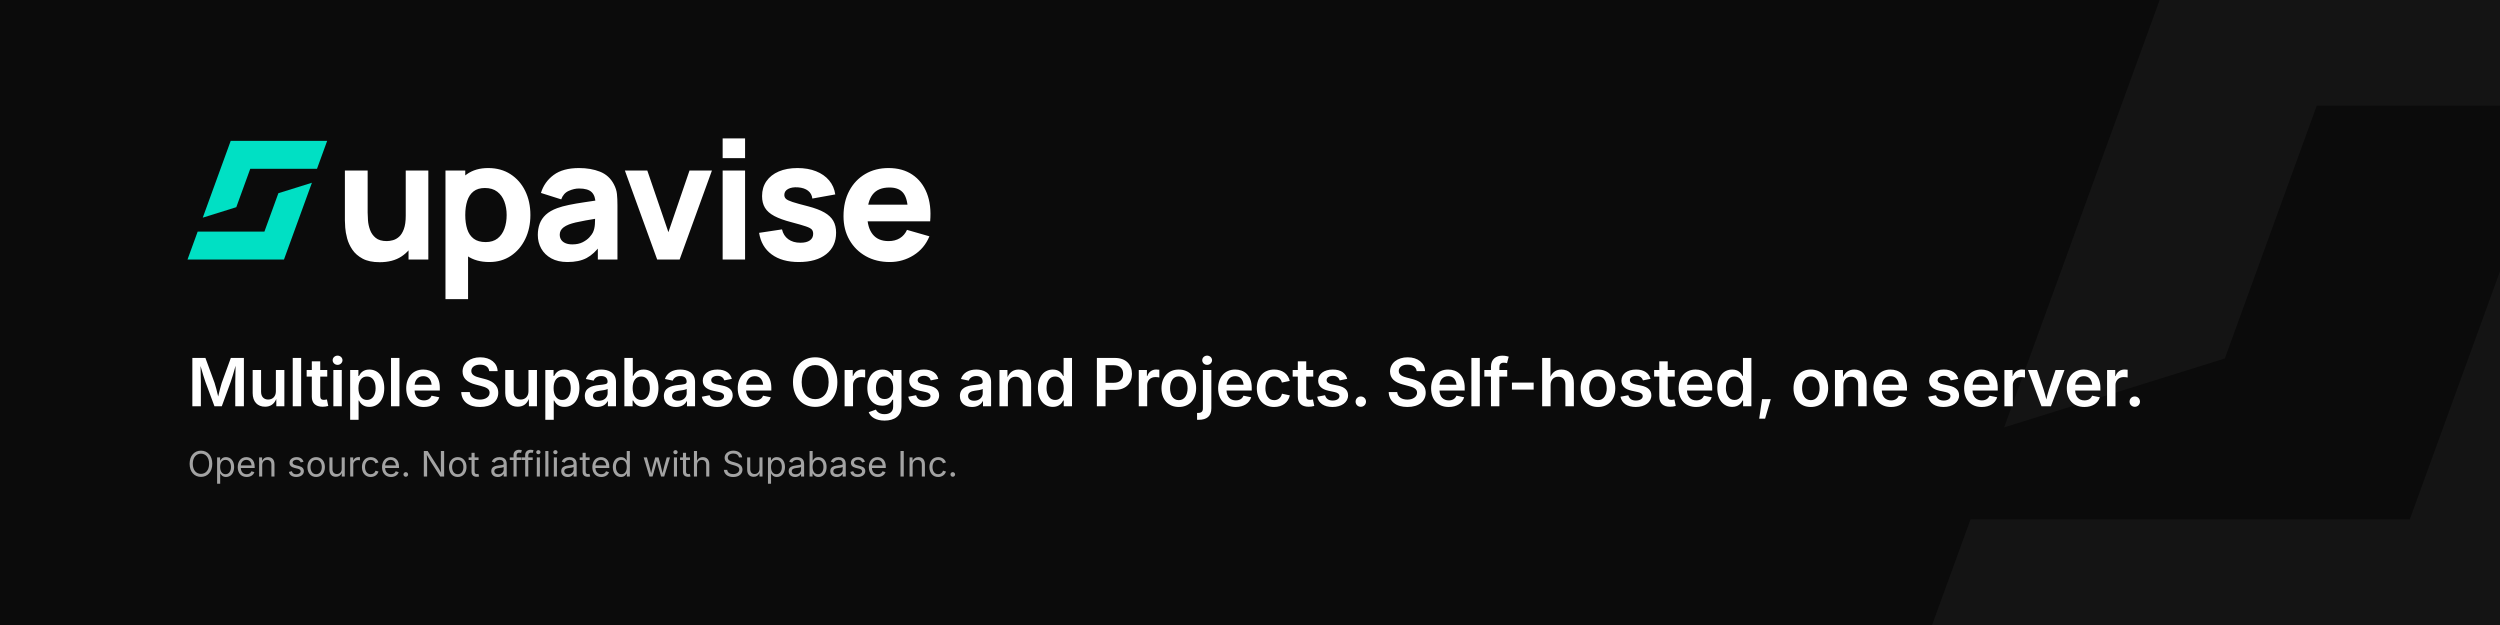
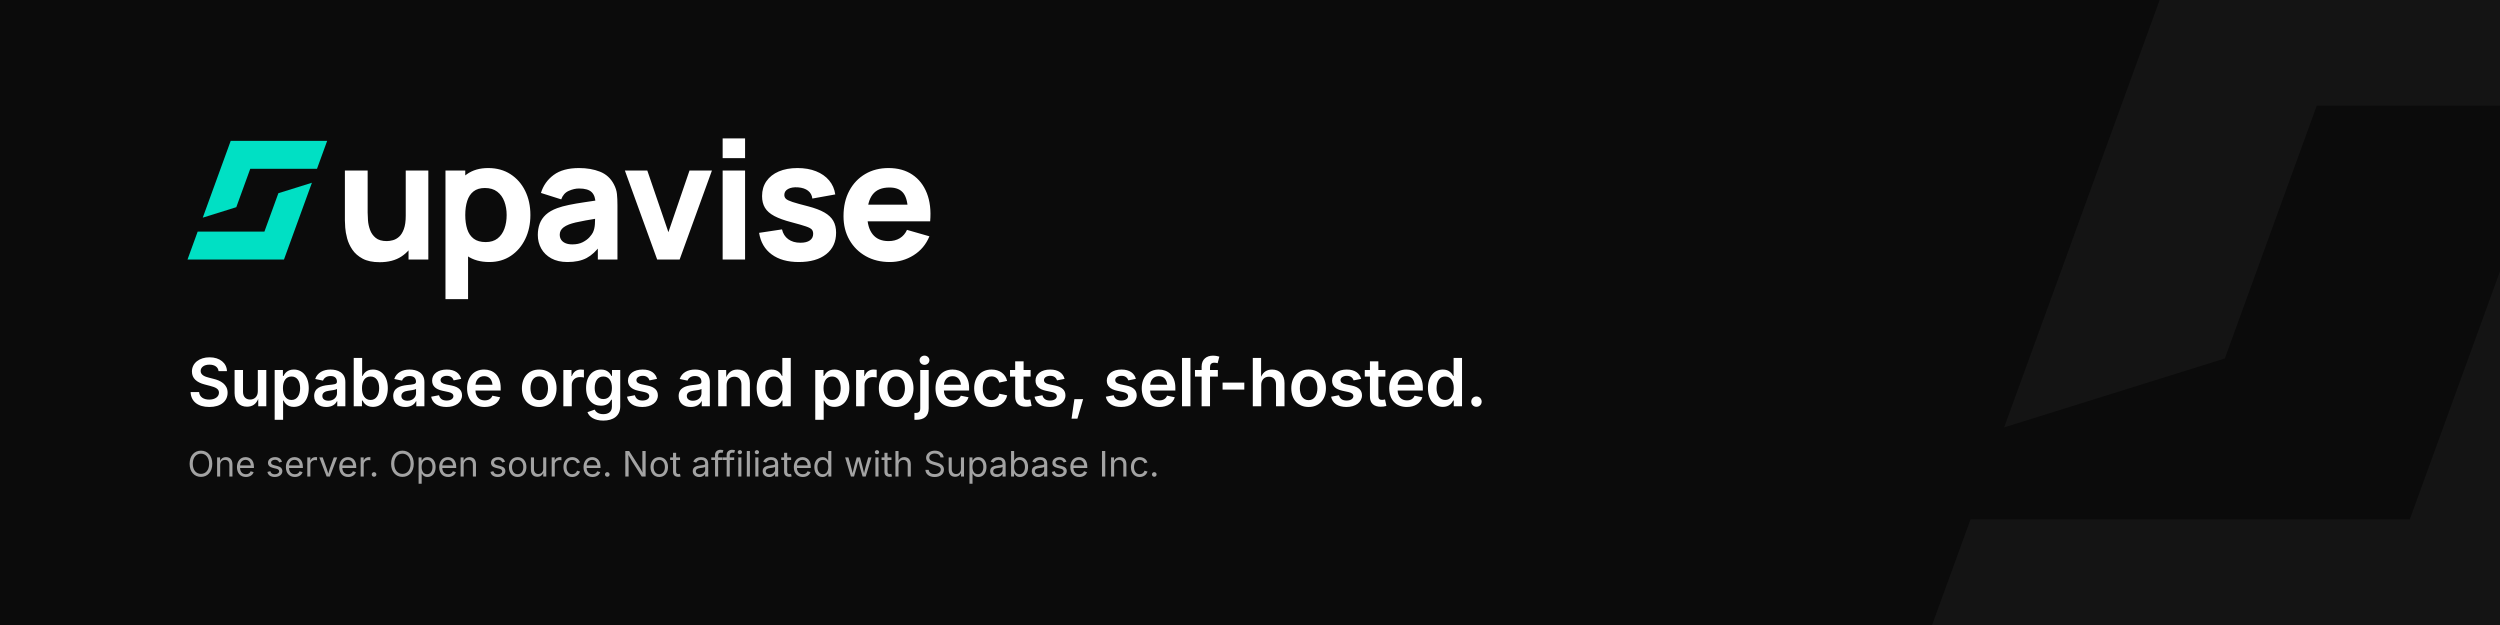
<svg xmlns="http://www.w3.org/2000/svg" viewBox="0 0 1280 320" width="1280" height="320">
  <rect width="1280" height="320" fill="#0b0b0b" />
  <svg x="968.824" y="-45.882" width="482.353" height="411.765" viewBox="90.0 150.0 820.0 700.0">
    <path fill="#141414" d="M347.5 160.0 L900.0 160.0 L841.8 320.0 L459.5 320.0 L379.5 540.0 L187.4 600.0 Z M652.5 840.0 L100.0 840.0 L158.2 680.0 L540.5 680.0 L620.5 460.0 L812.6 400.0 Z" />
  </svg>
  <svg x="95.156" y="70" width="382.094" height="84" viewBox="0 0 9052 1990">
    <path fill="#00e0c4" transform="translate(-191.765 -288.824) scale(2.11765)" d="M347.5 160.0 L900.0 160.0 L841.8 320.0 L459.5 320.0 L379.5 540.0 L187.4 600.0 Z M652.5 840.0 L100.0 840.0 L158.2 680.0 L540.5 680.0 L620.5 460.0 L812.6 400.0 Z" />
    <path fill="#ffffff" d="M2351.118 1522Q2224.118 1522 2144.118 1479.0Q2064.118 1436 2019.618 1370.0Q1975.118 1304 1956.118 1232.5Q1937.118 1161 1933.118 1102.0Q1929.118 1043 1929.118 1016V410H2205.118V920Q2205.118 957 2209.118 1014.5Q2213.118 1072 2234.118 1130.0Q2255.118 1188 2302.618 1227.0Q2350.118 1266 2437.118 1266Q2472.118 1266 2512.118 1255.0Q2552.118 1244 2587.118 1212.5Q2622.118 1181 2644.618 1119.5Q2667.118 1058 2667.118 958L2823.118 1032Q2823.118 1160 2771.118 1272.0Q2719.118 1384 2614.618 1453.0Q2510.118 1522 2351.118 1522ZM2701.118 1490V1132H2667.118V410H2941.118V1490Z M3681.118 1520Q3520.118 1520 3412.118 1445.0Q3304.118 1370 3249.618 1241.0Q3195.118 1112 3195.118 950Q3195.118 788 3249.118 659.0Q3303.118 530 3408.118 455.0Q3513.118 380 3667.118 380Q3822.118 380 3937.118 454.0Q4052.118 528 4115.618 656.5Q4179.118 785 4179.118 950Q4179.118 1112 4116.618 1241.0Q4054.118 1370 3942.118 1445.0Q3830.118 1520 3681.118 1520ZM3149.118 1970V410H3389.118V1150H3423.118V1970ZM3637.118 1278Q3725.118 1278 3781.118 1234.0Q3837.118 1190 3864.118 1115.5Q3891.118 1041 3891.118 950Q3891.118 860 3863.118 785.5Q3835.118 711 3776.618 666.5Q3718.118 622 3627.118 622Q3542.118 622 3489.618 663.0Q3437.118 704 3413.118 778.0Q3389.118 852 3389.118 950Q3389.118 1048 3413.118 1122.0Q3437.118 1196 3491.618 1237.0Q3546.118 1278 3637.118 1278Z M4629.118 1520Q4513.118 1520 4432.618 1475.5Q4352.118 1431 4310.618 1356.5Q4269.118 1282 4269.118 1192Q4269.118 1117 4292.118 1055.0Q4315.118 993 4366.618 945.5Q4418.118 898 4505.118 866Q4565.118 844 4648.118 827.0Q4731.118 810 4836.118 794.5Q4941.118 779 5067.118 760L4969.118 814Q4969.118 718 4923.118 673.0Q4877.118 628 4769.118 628Q4709.118 628 4644.118 657.0Q4579.118 686 4553.118 760L4307.118 682Q4348.118 548 4461.118 464.0Q4574.118 380 4769.118 380Q4912.118 380 5023.118 424.0Q5134.118 468 5191.118 576Q5223.118 636 5229.118 696.0Q5235.118 756 5235.118 830V1490H4997.118V1268L5031.118 1314Q4952.118 1423 4860.618 1471.5Q4769.118 1520 4629.118 1520ZM4687.118 1306Q4762.118 1306 4813.618 1279.5Q4865.118 1253 4895.618 1219.0Q4926.118 1185 4937.118 1162Q4958.118 1118 4961.618 1059.5Q4965.118 1001 4965.118 962L5045.118 982Q4924.118 1002 4849.118 1015.5Q4774.118 1029 4728.118 1040.0Q4682.118 1051 4647.118 1064Q4607.118 1080 4582.618 1098.5Q4558.118 1117 4546.618 1139.0Q4535.118 1161 4535.118 1188Q4535.118 1225 4553.618 1251.5Q4572.118 1278 4606.118 1292.0Q4640.118 1306 4687.118 1306Z M5717.118 1490 5325.118 410H5597.118L5853.118 1158L6109.118 410H6381.118L5989.118 1490Z M6511.118 260V20H6783.118V260ZM6511.118 1490V410H6783.118V1490Z M7435.118 1520Q7231.118 1520 7105.618 1427.5Q6980.118 1335 6953.118 1166L7231.118 1124Q7248.118 1200 7306.618 1243.0Q7365.118 1286 7455.118 1286Q7529.118 1286 7569.118 1257.5Q7609.118 1229 7609.118 1178Q7609.118 1146 7593.118 1126.5Q7577.118 1107 7521.618 1088.0Q7466.118 1069 7349.118 1038Q7217.118 1004 7138.118 962.0Q7059.118 920 7024.118 861.5Q6989.118 803 6989.118 720Q6989.118 616 7042.118 539.5Q7095.118 463 7191.618 421.5Q7288.118 380 7419.118 380Q7546.118 380 7644.118 419.0Q7742.118 458 7802.618 530.0Q7863.118 602 7877.118 700L7599.118 750Q7592.118 690 7547.118 655.0Q7502.118 620 7425.118 614Q7350.118 609 7304.618 634.0Q7259.118 659 7259.118 706Q7259.118 734 7278.618 753.0Q7298.118 772 7359.618 792.0Q7421.118 812 7547.118 844Q7670.118 876 7744.618 918.5Q7819.118 961 7853.118 1020.5Q7887.118 1080 7887.118 1164Q7887.118 1330 7767.118 1425.0Q7647.118 1520 7435.118 1520Z M8539.118 1520Q8373.118 1520 8246.618 1448.5Q8120.118 1377 8048.618 1251.5Q7977.118 1126 7977.118 964Q7977.118 787 8047.118 656.0Q8117.118 525 8240.118 452.5Q8363.118 380 8523.118 380Q8693.118 380 8812.118 460.0Q8931.118 540 8988.118 685.0Q9045.118 830 9028.118 1026H8759.118V926Q8759.118 761 8706.618 688.5Q8654.118 616 8535.118 616Q8396.118 616 8330.618 700.5Q8265.118 785 8265.118 950Q8265.118 1101 8330.618 1183.5Q8396.118 1266 8523.118 1266Q8603.118 1266 8660.118 1231.0Q8717.118 1196 8747.118 1130L9019.118 1208Q8958.118 1356 8826.618 1438.0Q8695.118 1520 8539.118 1520ZM8181.118 1026V824H8897.118V1026Z" />
  </svg>
-   <text x="96" y="208" font-family="-apple-system, BlinkMacSystemFont, 'Segoe UI', Inter, Helvetica, Arial, sans-serif" font-size="34" font-weight="600" fill="#ffffff" text-anchor="start" letter-spacing="-0.3">Multiple Supabase Orgs and Projects. Self-hosted, one server.</text>
-   <text x="96" y="244" font-family="-apple-system, BlinkMacSystemFont, 'Segoe UI', Inter, Helvetica, Arial, sans-serif" font-size="18" font-weight="400" fill="#a3a3a3" text-anchor="start">Open source. Not affiliated with Supabase Inc.</text>
+   <text x="96" y="208" font-family="-apple-system, BlinkMacSystemFont, 'Segoe UI', Inter, Helvetica, Arial, sans-serif" font-size="34" font-weight="600" fill="#ffffff" text-anchor="start" letter-spacing="-0.3">Supabase orgs and projects, self-hosted.</text>
+   <text x="96" y="244" font-family="-apple-system, BlinkMacSystemFont, 'Segoe UI', Inter, Helvetica, Arial, sans-serif" font-size="18" font-weight="400" fill="#a3a3a3" text-anchor="start">One server. Open source. Not affiliated with Supabase Inc.</text>
</svg>
